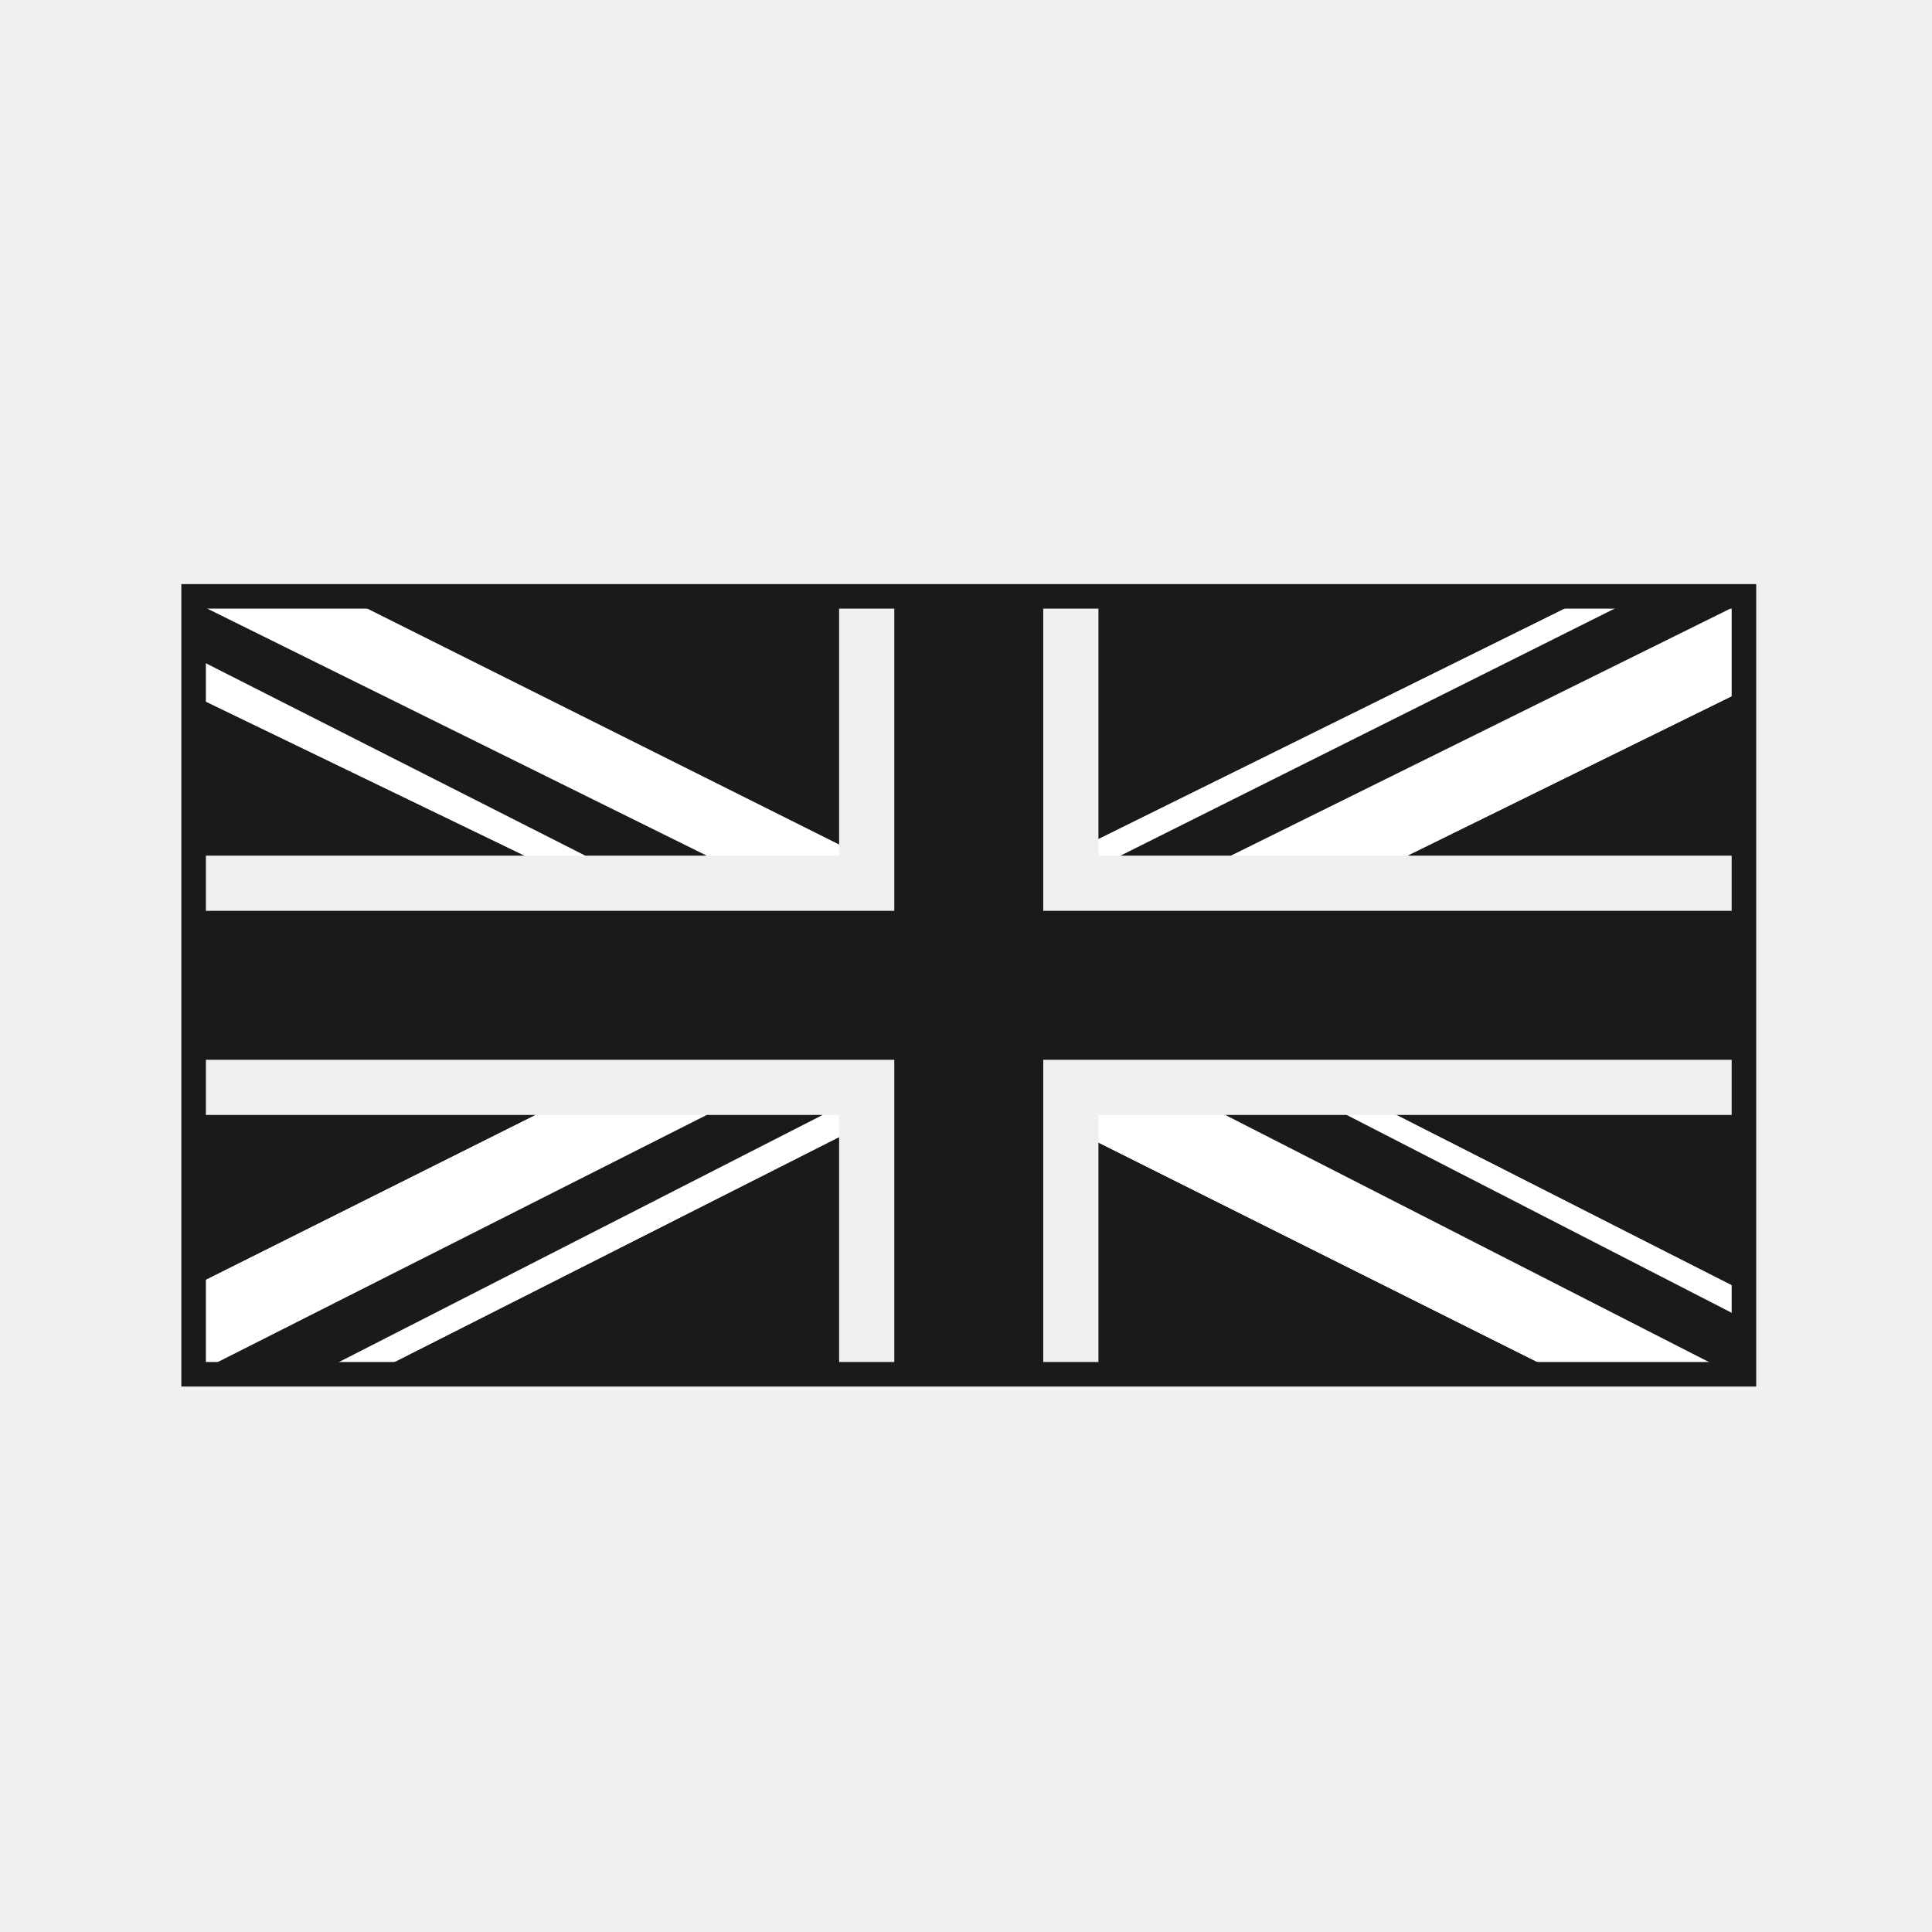
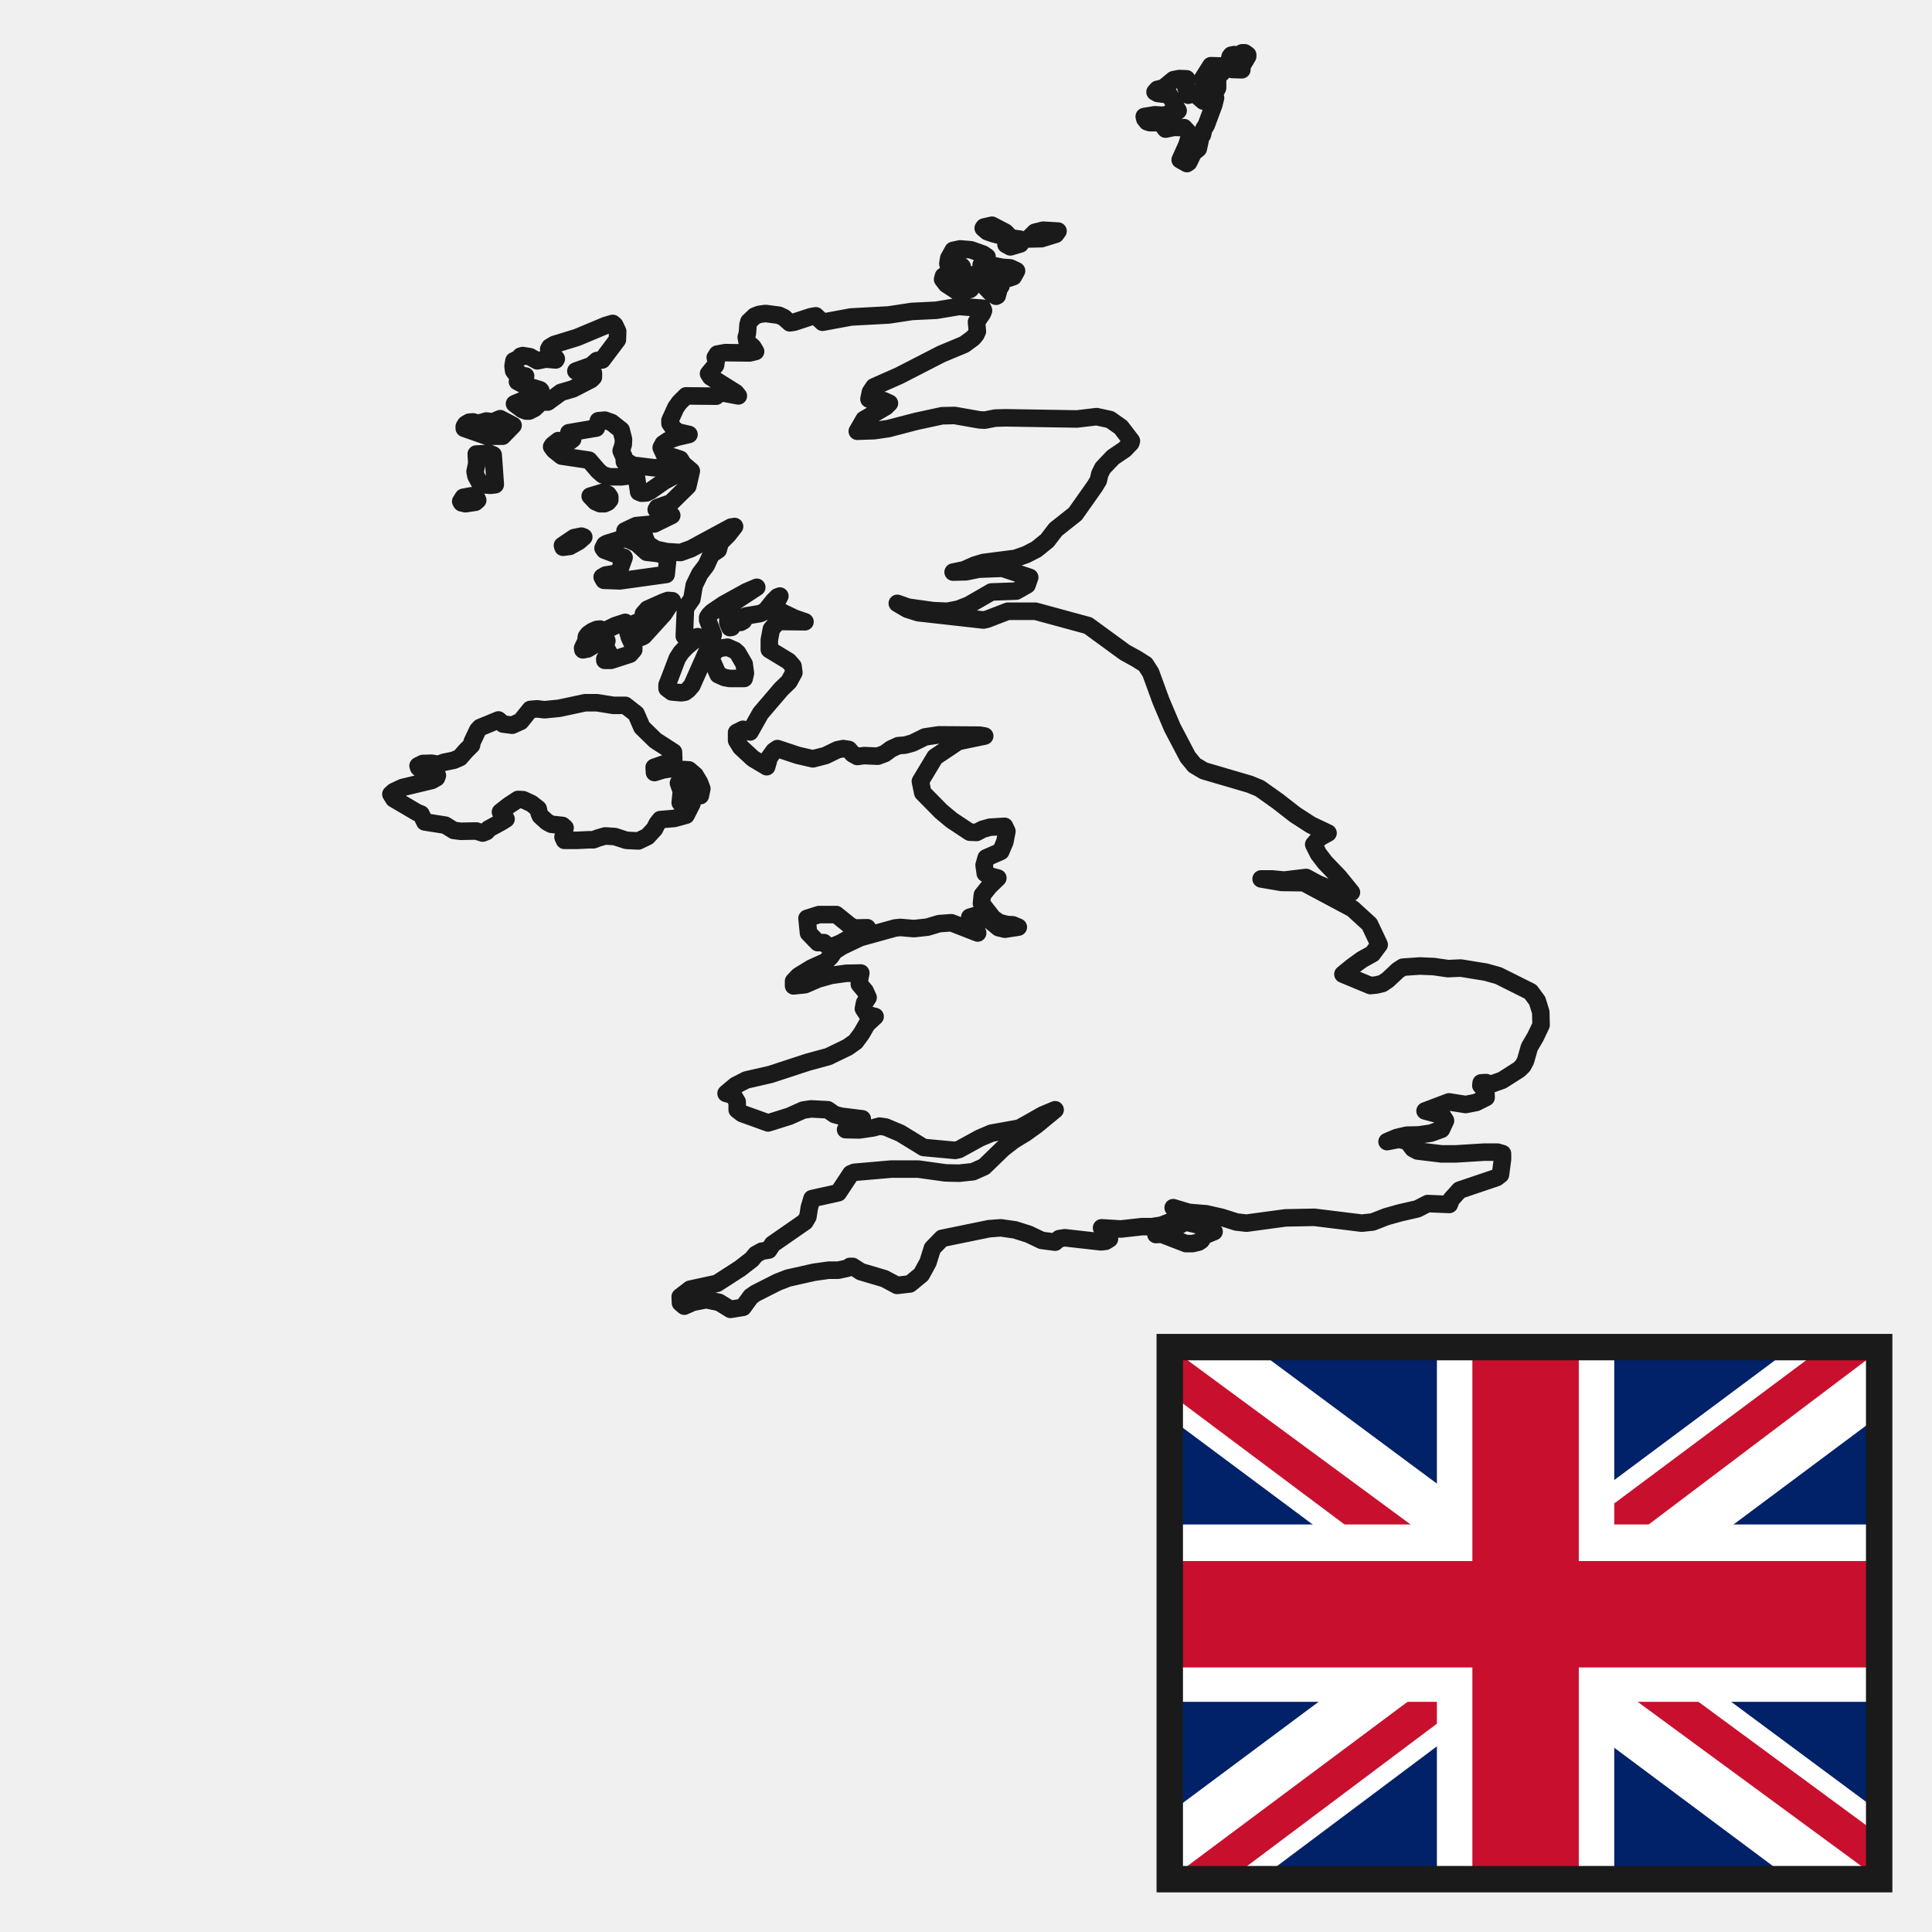
- <svg xmlns="http://www.w3.org/2000/svg" viewBox="0 0 512 512" data-copyright="© 2026 Sensory App House">
-   <g data-fit="1" transform="translate(44.00 80.55) scale(1.4621)">
-     <g data-mdcr="group" class="mdcr-region" data-mdcr-tag="MDCR-Vh" data-mdcr-value="(c) Sensory Software Ltd and Claro Software Ltd">
-       <polygon points="286,100 286,70 225,100 286,100" fill="#1a1a1a" stroke="none" stroke-width="0.00" fill-rule="evenodd" />
-       <polygon points="256,54 169,54 169,97 256,54" fill="#1a1a1a" stroke="none" stroke-width="0.00" fill-rule="evenodd" />
-       <polygon points="286,110 159,110 159,53 132,53 132,110 5,110 5,137 132,137 132,193 159,193 159,137 286,137 286,110" fill="#1a1a1a" stroke="none" stroke-width="0.00" fill-rule="evenodd" />
-       <polygon points="37,194 122,194 122,151 37,194" fill="#1a1a1a" stroke="none" stroke-width="0.00" fill-rule="evenodd" />
-       <polygon points="223,147 286,179 286,147 223,147" fill="#1a1a1a" stroke="none" stroke-width="0.00" fill-rule="evenodd" />
-       <polygon points="169,194 253,194 169,152 169,194" fill="#1a1a1a" stroke="none" stroke-width="0.00" fill-rule="evenodd" />
-       <polygon points="5,147 5,178 67,147 5,147" fill="#1a1a1a" stroke="none" stroke-width="0.00" fill-rule="evenodd" />
-       <polygon points="5,71 5,100 65,100 5,71" fill="#1a1a1a" stroke="none" stroke-width="0.00" fill-rule="evenodd" />
-       <polygon points="122,54 34,54 122,98 122,54" fill="#1a1a1a" stroke="none" stroke-width="0.00" fill-rule="evenodd" />
-       <polygon points="5,178 5,194 5,194 98,147 67,147 5,178" fill="#FFFFFF" stroke="#1a1a1a" stroke-width="0.00" fill-rule="evenodd" />
-       <polygon points="193,100 225,100 286,70 286,54 193,100" fill="#FFFFFF" stroke="#1a1a1a" stroke-width="0.00" fill-rule="evenodd" />
-       <polygon points="27,194 37,194 122,151 122,147 119,147 27,194" fill="#FFFFFF" stroke="#1a1a1a" stroke-width="0.00" fill-rule="evenodd" />
-       <polygon points="98,147 5,194 27,194 119,147 98,147" fill="#1a1a1a" stroke="none" stroke-width="0.00" fill-rule="evenodd" />
-       <polygon points="256,54 169,97 169,100 173,100 265,54 256,54" fill="#FFFFFF" stroke="#1a1a1a" stroke-width="0.00" fill-rule="evenodd" />
-       <polygon points="265,54 173,100 193,100 286,54 286,54 265,54" fill="#1a1a1a" stroke="none" stroke-width="0.00" fill-rule="evenodd" />
-       <polygon points="192,147 169,147 169,152 253,194 284,194 192,147" fill="#FFFFFF" stroke="#1a1a1a" stroke-width="0.00" fill-rule="evenodd" />
-       <polygon points="122,98 34,54 5,54 5,54 98,100 122,100 122,98" fill="#FFFFFF" stroke="#1a1a1a" stroke-width="0.00" fill-rule="evenodd" />
-       <polygon points="286,179 223,147 214,147 286,184 286,179" fill="#FFFFFF" stroke="#1a1a1a" stroke-width="0.00" fill-rule="evenodd" />
-       <polygon points="214,147 192,147 284,194 286,194 286,184 214,147" fill="#1a1a1a" stroke="none" stroke-width="0.00" fill-rule="evenodd" />
-       <polygon points="5,71 65,100 76,100 5,64 5,71" fill="#FFFFFF" stroke="#1a1a1a" stroke-width="0.00" fill-rule="evenodd" />
-       <polygon points="5,54 5,64 76,100 98,100 5,54" fill="#1a1a1a" stroke="none" stroke-width="0.00" fill-rule="evenodd" />
-       <polygon points="286,194 5,194 5,53 286,53 286,194" fill="none" stroke="#1a1a1a" stroke-width="4.45" fill-rule="evenodd" />
-     </g>
+ <svg xmlns="http://www.w3.org/2000/svg" viewBox="0 0 512 512">
+   <g transform="translate(57.75 -17.75) scale(0.7744)">
+     <path d="M 277.1 407.4 L 274.2 409.0 L 264.7 410.7 L 260.7 412.4 L 253.6 416.3 L 252.3 416.6 L 241.5 415.6 L 233.5 410.7 L 228.5 408.6 L 226.4 408.3 L 224.2 408.9 L 219.5 409.6 L 214.8 409.5 L 217.2 407.2 L 220.5 405.8 L 213.2 404.9 L 211.0 404.3 L 208.7 402.7 L 203.0 402.4 L 200.3 402.8 L 195.6 404.9 L 188.3 407.2 L 179.4 404.0 L 177.7 402.7 L 177.7 400.0 L 176.4 397.8 L 173.9 397.1 L 177.1 394.4 L 180.8 392.5 L 189.1 390.6 L 201.9 386.4 L 208.9 384.5 L 215.5 381.3 L 218.2 379.4 L 220.2 376.7 L 222.1 373.4 L 224.9 370.8 L 222.2 370.1 L 220.9 368.1 L 221.3 366.1 L 222.5 364.3 L 221.5 362.1 L 219.5 359.7 L 219.6 357.9 L 220.0 355.9 L 215.0 356.0 L 209.9 356.7 L 205.3 358.0 L 200.9 359.9 L 197.0 360.3 L 197.0 358.7 L 198.7 356.9 L 203.1 354.2 L 208.0 352.0 L 209.7 350.3 L 211.0 348.4 L 213.5 346.8 L 219.8 343.8 L 231.7 340.5 L 233.5 340.3 L 238.2 340.7 L 242.8 340.2 L 246.8 339.0 L 251.0 338.7 L 260.0 342.2 L 257.3 336.8 L 261.3 335.6 L 267.2 340.4 L 269.3 340.9 L 273.9 340.2 L 272.0 339.4 L 270.0 339.3 L 267.3 338.6 L 265.2 337.1 L 261.3 332.1 L 261.6 329.2 L 264.0 326.2 L 266.9 323.4 L 264.6 322.8 L 262.6 321.8 L 262.2 319.0 L 262.9 316.5 L 267.9 314.3 L 269.3 311.0 L 270.0 307.4 L 269.2 305.7 L 264.2 306.0 L 261.7 306.7 L 259.6 307.8 L 257.3 307.7 L 251.1 303.6 L 247.5 300.6 L 241.2 294.2 L 240.4 290.3 L 245.4 282.0 L 253.3 276.7 L 262.4 274.8 L 260.7 274.5 L 246.7 274.4 L 242.0 275.1 L 237.7 277.2 L 235.2 277.9 L 232.8 278.1 L 230.4 279.2 L 228.2 280.8 L 225.8 281.7 L 221.1 281.5 L 218.8 281.8 L 217.2 280.9 L 215.9 279.4 L 214.0 279.1 L 212.0 279.5 L 207.9 281.5 L 203.6 282.6 L 198.4 281.4 L 191.5 279.1 L 190.3 279.9 L 188.7 282.1 L 187.8 285.3 L 183.1 282.5 L 178.9 278.6 L 177.5 276.3 L 177.5 273.6 L 179.7 272.5 L 182.1 273.4 L 185.7 267.0 L 192.8 258.7 L 195.4 256.2 L 197.1 253.1 L 196.8 250.9 L 195.3 249.2 L 188.7 245.2 L 188.7 241.9 L 189.4 238.2 L 191.3 236.0 L 192.0 235.6 L 200.9 235.7 L 197.4 234.5 L 190.5 231.2 L 190.7 230.0 L 192.3 226.9 L 191.5 227.2 L 190.1 228.6 L 187.3 232.1 L 185.5 232.9 L 180.7 233.7 L 179.8 235.4 L 178.9 235.9 L 176.5 236.0 L 175.8 237.6 L 175.2 237.7 L 174.5 236.0 L 174.5 233.2 L 175.5 230.5 L 177.4 228.5 L 184.4 223.9 L 180.9 225.4 L 173.1 229.7 L 169.1 232.4 L 168.1 233.4 L 167.6 234.2 L 167.6 235.1 L 169.5 240.1 L 168.9 242.4 L 162.2 257.5 L 160.9 259.0 L 159.8 259.8 L 158.6 260.0 L 155.3 259.7 L 153.7 258.5 L 153.7 257.3 L 154.5 255.3 L 157.2 248.2 L 158.5 246.2 L 160.3 244.3 L 164.2 241.0 L 164.2 240.8 L 161.5 241.5 L 160.3 241.3 L 159.6 240.6 L 160.0 231.0 L 162.2 227.9 L 163.0 223.2 L 164.9 219.3 L 167.1 216.4 L 168.8 212.7 L 171.2 211.1 L 171.9 208.6 L 174.6 205.9 L 176.8 203.1 L 175.6 203.3 L 161.9 210.7 L 158.3 212.0 L 153.6 211.7 L 149.9 210.9 L 147.0 209.1 L 145.7 205.8 L 142.3 205.7 L 139.3 205.1 L 139.3 204.6 L 143.1 202.8 L 149.4 202.2 L 155.3 199.3 L 150.0 197.3 L 150.4 196.6 L 155.0 195.0 L 160.8 189.3 L 162.0 184.1 L 159.2 181.7 L 158.2 180.1 L 152.7 178.3 L 151.7 176.1 L 152.4 174.8 L 154.2 173.6 L 156.9 172.6 L 161.2 171.6 L 157.3 170.7 L 155.9 169.5 L 154.7 167.8 L 154.7 166.8 L 156.7 162.4 L 157.9 160.7 L 160.2 158.4 L 170.5 158.5 L 171.6 157.5 L 172.8 157.4 L 178.1 158.4 L 177.2 157.3 L 168.6 151.9 L 167.9 150.8 L 170.3 147.9 L 170.5 146.6 L 170.2 145.2 L 170.9 144.1 L 173.6 143.6 L 182.0 143.7 L 184.0 143.2 L 183.1 141.7 L 181.1 139.9 L 180.8 138.3 L 181.2 137.0 L 181.4 134.1 L 181.7 133.0 L 183.7 131.1 L 185.2 130.5 L 187.4 130.2 L 192.0 130.8 L 193.7 131.6 L 195.7 133.4 L 197.1 133.2 L 202.9 131.3 L 204.6 131.0 L 206.9 133.2 L 216.6 131.4 L 229.6 130.7 L 237.5 129.5 L 245.8 129.1 L 253.6 127.8 L 261.7 128.4 L 262.0 129.2 L 261.6 130.2 L 259.6 133.1 L 259.9 136.3 L 259.4 137.4 L 258.4 138.6 L 255.4 140.8 L 247.5 144.1 L 233.1 151.5 L 224.5 155.3 L 223.3 157.1 L 222.8 159.5 L 227.8 160.0 L 229.8 160.9 L 228.6 162.1 L 221.1 166.5 L 218.8 170.5 L 224.6 170.3 L 229.4 169.6 L 239.0 167.1 L 247.8 165.2 L 252.1 165.1 L 260.6 166.6 L 262.4 166.7 L 266.0 166.0 L 269.6 165.9 L 294.0 166.3 L 300.7 165.5 L 305.3 166.5 L 309.0 169.1 L 312.6 173.8 L 312.4 174.5 L 310.3 176.7 L 306.3 179.4 L 302.8 183.1 L 301.8 185.1 L 301.3 187.3 L 300.1 189.3 L 293.4 198.8 L 286.7 204.1 L 283.8 207.9 L 280.1 210.9 L 276.6 212.7 L 272.9 214.0 L 262.0 215.4 L 259.0 216.3 L 255.4 217.9 L 251.6 218.7 L 256.0 218.6 L 260.4 217.7 L 268.5 217.4 L 277.8 220.5 L 276.9 223.1 L 273.2 225.2 L 264.7 225.5 L 256.9 230.0 L 253.3 231.4 L 249.6 232.1 L 244.8 231.9 L 236.2 230.7 L 232.5 229.4 L 235.9 231.4 L 239.7 232.6 L 262.0 235.1 L 263.3 234.8 L 270.3 232.1 L 279.8 232.1 L 297.8 237.0 L 303.0 240.8 L 310.4 246.2 L 314.4 248.4 L 317.4 250.3 L 319.2 253.1 L 322.7 262.7 L 326.6 271.9 L 331.9 282.0 L 334.2 284.8 L 337.4 286.7 L 353.1 291.3 L 356.5 292.7 L 362.7 297.1 L 368.6 301.7 L 374.0 305.2 L 379.9 308.0 L 377.0 309.6 L 375.0 311.9 L 376.6 315.1 L 378.9 318.1 L 383.6 323.0 L 387.9 328.3 L 386.3 327.5 L 384.8 327.1 L 382.5 327.2 L 380.3 327.0 L 376.3 325.3 L 372.4 323.2 L 364.9 324.1 L 360.7 323.7 L 357.0 323.7 L 364.0 324.9 L 371.6 325.0 L 388.3 333.9 L 394.1 339.2 L 397.4 346.2 L 395.1 349.3 L 391.5 351.3 L 388.2 353.7 L 385.0 356.3 L 394.4 360.2 L 396.4 360.0 L 398.5 359.5 L 400.4 358.2 L 403.8 355.0 L 405.5 353.9 L 411.3 353.5 L 416.1 353.7 L 421.0 354.4 L 425.3 354.2 L 433.9 355.6 L 438.2 356.8 L 449.2 362.3 L 451.5 365.4 L 452.7 369.3 L 452.8 373.7 L 450.9 377.7 L 448.8 381.3 L 447.5 385.9 L 446.6 387.6 L 445.3 388.9 L 439.5 392.6 L 435.6 394.0 L 434.0 393.4 L 432.3 393.5 L 432.2 394.4 L 433.9 396.2 L 434.0 398.5 L 430.6 400.2 L 427.0 400.9 L 421.3 400.0 L 413.1 403.1 L 419.0 404.7 L 420.1 406.4 L 418.7 409.4 L 415.1 410.7 L 411.0 411.3 L 406.8 411.4 L 403.4 412.2 L 400.1 413.6 L 404.2 412.8 L 407.1 413.5 L 409.0 416.0 L 410.5 416.8 L 418.7 417.8 L 423.6 417.8 L 433.3 417.2 L 437.9 417.2 L 439.6 417.7 L 439.6 419.7 L 438.9 424.9 L 437.6 425.9 L 424.9 430.2 L 422.1 433.3 L 421.4 435.1 L 414.0 434.8 L 410.5 436.6 L 404.4 438.0 L 399.8 439.3 L 395.2 441.1 L 391.4 441.5 L 375.2 439.5 L 365.3 439.7 L 352.0 441.5 L 348.5 441.1 L 343.5 439.5 L 338.2 438.3 L 332.2 437.8 L 326.9 436.2 L 330.2 439.3 L 322.9 442.2 L 319.6 442.7 L 316.2 442.7 L 309.0 443.5 L 302.4 443.1 L 303.4 445.1 L 305.1 446.9 L 303.8 447.7 L 302.3 447.9 L 289.8 446.5 L 287.9 446.8 L 286.5 448.0 L 281.9 447.4 L 277.5 445.3 L 272.8 443.8 L 267.9 443.1 L 263.9 443.4 L 247.8 446.7 L 244.5 450.1 L 243.0 454.9 L 240.7 459.1 L 236.8 462.3 L 232.4 462.8 L 228.1 460.5 L 220.0 458.1 L 217.2 456.3 L 216.3 456.3 L 215.5 456.9 L 212.3 457.6 L 209.0 457.6 L 204.0 458.3 L 195.1 460.3 L 191.5 461.7 L 184.0 465.5 L 182.4 466.6 L 179.7 470.3 L 175.4 471.0 L 171.5 468.6 L 167.1 467.7 L 162.5 468.6 L 159.6 469.9 L 158.3 468.8 L 158.2 466.7 L 161.6 464.1 L 170.8 462.1 L 178.7 457.0 L 182.7 453.9 L 184.1 452.2 L 186.1 451.1 L 188.5 450.7 L 189.8 448.7 L 200.9 441.0 L 201.9 439.3 L 202.4 436.1 L 203.3 433.1 L 212.3 431.1 L 216.6 424.6 L 217.8 424.1 L 230.4 423.0 L 239.7 423.0 L 249.0 424.3 L 253.7 424.4 L 258.4 423.9 L 262.2 422.2 L 268.6 416.0 L 272.2 413.2 L 276.3 410.7 L 280.2 407.9 L 286.5 402.7 L 282.2 404.5 L 277.1 407.4 Z M 135.8 309.2 L 132.5 309.0 L 130.1 309.7 L 128.5 310.3 L 127.1 310.3 L 122.8 310.5 L 118.6 310.5 L 118.1 309.4 L 118.8 306.2 L 117.9 305.4 L 114.1 305.0 L 112.6 304.2 L 110.3 302.1 L 109.9 301.1 L 109.6 299.7 L 107.3 297.9 L 104.5 296.6 L 102.7 296.5 L 99.5 298.6 L 96.7 300.8 L 97.7 301.8 L 98.6 303.2 L 97.0 304.2 L 92.6 306.6 L 91.9 307.5 L 90.6 308.0 L 88.4 307.3 L 83.1 307.4 L 80.7 307.1 L 77.8 305.3 L 70.8 304.2 L 69.5 301.5 L 68.2 301.0 L 60.2 296.3 L 59.2 294.7 L 60.2 293.8 L 63.2 292.4 L 73.2 290.0 L 74.8 289.1 L 75.1 288.3 L 72.1 287.3 L 69.5 286.3 L 68.7 285.6 L 68.5 285.0 L 70.1 284.2 L 73.1 284.1 L 75.4 284.5 L 77.3 283.8 L 80.7 283.1 L 82.8 282.2 L 84.8 279.9 L 86.8 277.9 L 87.0 276.8 L 88.9 272.8 L 89.7 271.9 L 96.0 269.3 L 97.6 270.7 L 100.7 271.1 L 103.6 269.8 L 106.9 265.7 L 109.2 265.5 L 111.8 265.8 L 116.8 265.3 L 125.7 263.4 L 129.7 263.4 L 135.3 264.3 L 139.4 264.3 L 143.1 267.2 L 145.1 271.8 L 149.7 276.3 L 155.9 280.3 L 156.0 282.6 L 153.9 283.9 L 149.3 285.5 L 149.4 287.3 L 152.3 286.4 L 154.9 286.0 L 161.2 286.4 L 163.3 288.2 L 164.8 290.7 L 165.6 292.8 L 165.1 295.2 L 163.5 294.4 L 161.8 292.4 L 159.9 291.4 L 157.6 290.9 L 158.6 293.7 L 158.2 297.6 L 159.2 298.0 L 162.2 298.0 L 160.2 301.9 L 156.2 303.0 L 151.4 303.4 L 150.3 304.8 L 149.4 306.6 L 147.0 309.2 L 143.9 310.7 L 139.8 310.5 L 135.8 309.2 Z M 136.7 139.2 L 131.5 146.1 L 129.7 146.3 L 127.8 148.0 L 122.5 149.9 L 127.2 149.9 L 128.5 150.6 L 128.5 152.0 L 127.7 152.8 L 121.5 156.0 L 117.4 157.2 L 112.9 160.5 L 110.6 160.5 L 108.3 162.7 L 106.5 163.6 L 105.5 163.6 L 104.2 163.1 L 101.5 161.1 L 106.5 159.0 L 107.0 157.9 L 110.5 156.6 L 110.2 156.3 L 104.6 154.6 L 102.5 153.5 L 102.7 152.9 L 105.3 151.6 L 104.0 151.5 L 103.2 150.8 L 101.7 150.5 L 101.2 149.8 L 101.0 148.2 L 101.3 146.4 L 103.0 145.6 L 103.6 144.8 L 104.3 144.6 L 106.8 145.0 L 109.3 146.4 L 112.2 145.8 L 115.6 146.1 L 115.8 145.7 L 113.2 142.4 L 113.6 141.7 L 115.1 140.8 L 122.9 138.4 L 132.7 134.3 L 135.1 133.6 L 135.8 134.2 L 136.8 136.3 L 136.7 139.2 Z M 138.8 173.3 L 138.7 175.1 L 138.0 177.2 L 139.0 179.4 L 139.1 180.9 L 140.8 181.4 L 141.8 182.1 L 149.3 183.0 L 156.3 182.7 L 157.6 183.4 L 157.7 184.4 L 156.6 185.5 L 152.7 187.6 L 148.0 190.9 L 146.6 191.6 L 145.0 191.7 L 144.0 191.3 L 143.1 185.4 L 138.1 186.1 L 134.0 186.1 L 131.7 185.4 L 130.1 184.0 L 127.0 180.4 L 117.6 179.0 L 115.1 177.0 L 114.2 175.8 L 114.6 175.2 L 116.5 173.7 L 118.9 174.2 L 120.5 173.9 L 121.4 173.2 L 121.4 172.7 L 120.1 171.4 L 120.1 171.0 L 129.5 169.4 L 130.2 166.9 L 132.4 166.7 L 134.7 167.5 L 138.0 170.1 L 138.8 173.3 Z M 331.2 52.7 L 332.1 55.5 L 334.1 54.8 L 337.2 57.5 L 338.8 57.5 L 341.4 56.4 L 340.8 58.8 L 338.2 65.8 L 337.4 67.0 L 336.9 69.1 L 336.4 69.6 L 335.5 73.8 L 333.8 75.2 L 332.2 78.5 L 331.6 78.9 L 329.3 77.6 L 331.6 72.5 L 332.5 69.5 L 331.9 68.0 L 330.6 66.6 L 327.2 66.5 L 324.3 67.1 L 323.7 66.3 L 323.6 65.2 L 322.9 64.9 L 319.0 64.9 L 318.0 64.6 L 317.2 63.6 L 317.0 62.8 L 320.6 62.2 L 323.7 62.4 L 328.6 60.8 L 325.6 55.4 L 321.6 54.9 L 320.7 54.4 L 321.5 53.5 L 323.6 53.0 L 327.0 50.2 L 329.0 49.8 L 331.5 49.9 L 331.2 52.7 Z M 153.4 219.5 L 137.6 221.7 L 132.1 221.5 L 131.5 220.4 L 132.7 219.7 L 137.1 219.0 L 139.0 213.7 L 132.3 211.2 L 131.8 210.5 L 132.4 209.3 L 133.1 208.9 L 137.3 207.6 L 139.0 207.3 L 140.4 207.5 L 143.4 208.9 L 146.7 211.9 L 151.0 212.4 L 154.0 213.7 L 153.4 219.5 Z M 216.3 339.7 L 217.9 340.5 L 222.2 340.4 L 220.8 342.0 L 216.2 343.9 L 213.0 345.7 L 209.3 347.2 L 207.4 345.5 L 205.3 345.5 L 202.1 342.2 L 201.6 337.2 L 205.7 335.9 L 211.6 335.9 L 216.3 339.7 Z M 139.4 235.9 L 140.8 241.0 L 142.3 244.2 L 142.3 245.3 L 141.0 246.8 L 134.5 248.9 L 132.4 248.9 L 132.4 248.4 L 133.8 246.3 L 132.5 244.0 L 133.1 242.2 L 132.5 241.9 L 131.2 242.2 L 126.5 245.0 L 124.9 245.3 L 124.8 244.7 L 125.9 242.4 L 126.1 240.8 L 126.8 239.9 L 128.1 239.0 L 129.7 238.3 L 130.8 238.2 L 132.1 238.9 L 136.0 237.0 L 139.4 235.9 Z M 261.6 112.7 L 261.2 113.6 L 264.2 113.6 L 268.5 114.4 L 271.2 114.6 L 273.3 115.6 L 272.2 117.6 L 270.8 118.1 L 269.3 118.2 L 264.2 116.2 L 257.3 117.1 L 255.9 116.8 L 255.0 116.3 L 254.7 115.6 L 254.7 114.2 L 254.3 113.8 L 251.8 115.1 L 250.7 115.0 L 250.1 114.4 L 249.8 113.1 L 250.1 111.3 L 251.6 108.6 L 254.0 108.1 L 257.7 108.4 L 261.9 109.9 L 263.2 110.8 L 263.2 111.5 L 261.6 112.7 Z M 180.1 255.1 L 175.1 255.1 L 173.4 254.8 L 171.2 253.8 L 168.8 248.4 L 169.6 246.4 L 170.6 245.5 L 171.6 244.8 L 174.4 244.4 L 176.9 245.5 L 177.9 246.4 L 180.1 250.2 L 180.5 253.3 L 180.1 255.1 Z M 340.9 444.4 L 337.5 445.8 L 336.5 447.4 L 335.6 448.0 L 333.5 448.5 L 331.3 448.5 L 323.0 445.3 L 321.0 445.4 L 322.9 443.9 L 328.2 442.7 L 331.1 441.1 L 337.8 442.7 L 340.9 444.4 Z M 145.7 240.6 L 144.9 241.0 L 142.9 240.9 L 142.1 240.2 L 141.7 239.3 L 141.7 237.5 L 142.9 236.1 L 148.0 234.2 L 145.7 233.5 L 145.6 233.0 L 147.0 231.4 L 152.6 228.9 L 154.0 228.4 L 155.5 228.5 L 152.6 233.0 L 145.7 240.6 Z M 96.6 166.2 L 101.0 168.5 L 97.4 172.2 L 92.0 172.2 L 84.3 169.5 L 84.3 168.9 L 84.8 168.1 L 86.0 167.4 L 87.3 167.3 L 89.1 167.8 L 91.9 167.0 L 94.0 167.3 L 96.6 166.2 Z M 94.9 188.8 L 93.2 189.0 L 91.0 188.8 L 89.6 188.2 L 88.3 185.8 L 88.0 184.3 L 88.6 181.5 L 88.4 178.3 L 93.0 178.1 L 94.2 178.6 L 94.9 188.4 L 94.9 188.8 Z M 341.8 53.6 L 340.8 54.1 L 336.9 50.0 L 339.8 45.4 L 343.2 45.5 L 343.8 46.8 L 343.5 47.9 L 341.7 48.0 L 341.5 48.4 L 342.1 50.5 L 342.1 53.0 L 341.8 53.6 Z M 274.6 106.4 L 271.2 107.4 L 269.7 106.6 L 269.5 104.0 L 265.3 102.9 L 263.3 102.2 L 261.9 101.0 L 262.2 100.6 L 264.9 100.0 L 269.5 102.4 L 271.3 104.3 L 274.6 104.8 L 275.0 105.1 L 274.6 106.4 Z M 257.3 122.0 L 255.0 122.5 L 252.8 122.5 L 249.3 120.2 L 248.0 118.5 L 248.3 117.4 L 249.7 117.1 L 253.1 117.6 L 254.9 119.6 L 255.0 120.8 L 255.4 121.3 L 257.6 121.8 L 257.3 122.0 Z M 352.4 41.7 L 352.4 42.2 L 350.4 45.6 L 350.4 46.8 L 347.1 46.7 L 346.5 46.3 L 345.9 44.4 L 346.4 42.3 L 346.8 41.8 L 347.8 41.6 L 348.8 42.0 L 350.5 41.0 L 351.4 41.0 L 352.4 41.7 Z M 281.8 104.6 L 277.3 104.7 L 279.6 102.4 L 282.4 101.7 L 287.5 102.0 L 286.7 103.1 L 281.8 104.6 Z M 133.4 194.8 L 132.3 195.3 L 130.8 195.3 L 129.2 194.6 L 127.4 192.7 L 131.7 191.4 L 133.5 192.1 L 134.1 193.0 L 134.1 194.0 L 133.4 194.8 Z M 266.7 124.1 L 266.3 124.3 L 264.9 123.5 L 262.4 120.9 L 266.3 120.4 L 268.0 120.7 L 267.3 121.8 L 266.7 124.1 Z M 120.4 209.9 L 118.1 210.2 L 117.9 209.6 L 121.9 206.9 L 124.4 206.4 L 125.2 206.7 L 123.5 208.2 L 120.4 209.9 Z M 88.1 194.8 L 84.7 195.3 L 83.4 195.0 L 83.1 194.5 L 84.0 193.1 L 86.7 192.6 L 88.6 193.4 L 88.9 194.1 L 88.1 194.8 Z" fill="none" stroke="#1a1a1a" stroke-width="6" stroke-linejoin="round" fill-rule="evenodd" />
  </g>
+   <rect x="310" y="357" width="188" height="141" fill="#ffffff" />
+   <g transform="translate(310 357) scale(0.29375)">
+     <path fill="#012169" d="M0 0h640v480H0z" />
+     <path fill="#FFF" d="m75 0 244 181L562 0h78v62L400 241l240 178v61h-80L320 301 81 480H0v-60l239-178L0 64V0z" />
+     <path fill="#C8102E" d="m424 281 216 159v40L369 281zm-184 20 6 35L54 480H0zM640 0v3L391 191l2-44L590 0zM0 0l239 176h-60L0 42z" />
+     <path fill="#FFF" d="M241 0v480h160V0zM0 160v160h640V160z" />
+     <path fill="#C8102E" d="M0 193v96h640v-96zM273 0v480h96V0z" />
+     <rect x="1" y="1" width="638" height="478" fill="none" stroke="#000000" stroke-width="2" />
+   </g>
+   <rect x="310" y="357" width="188" height="141" fill="none" stroke="#1a1a1a" stroke-width="7" />
</svg>
